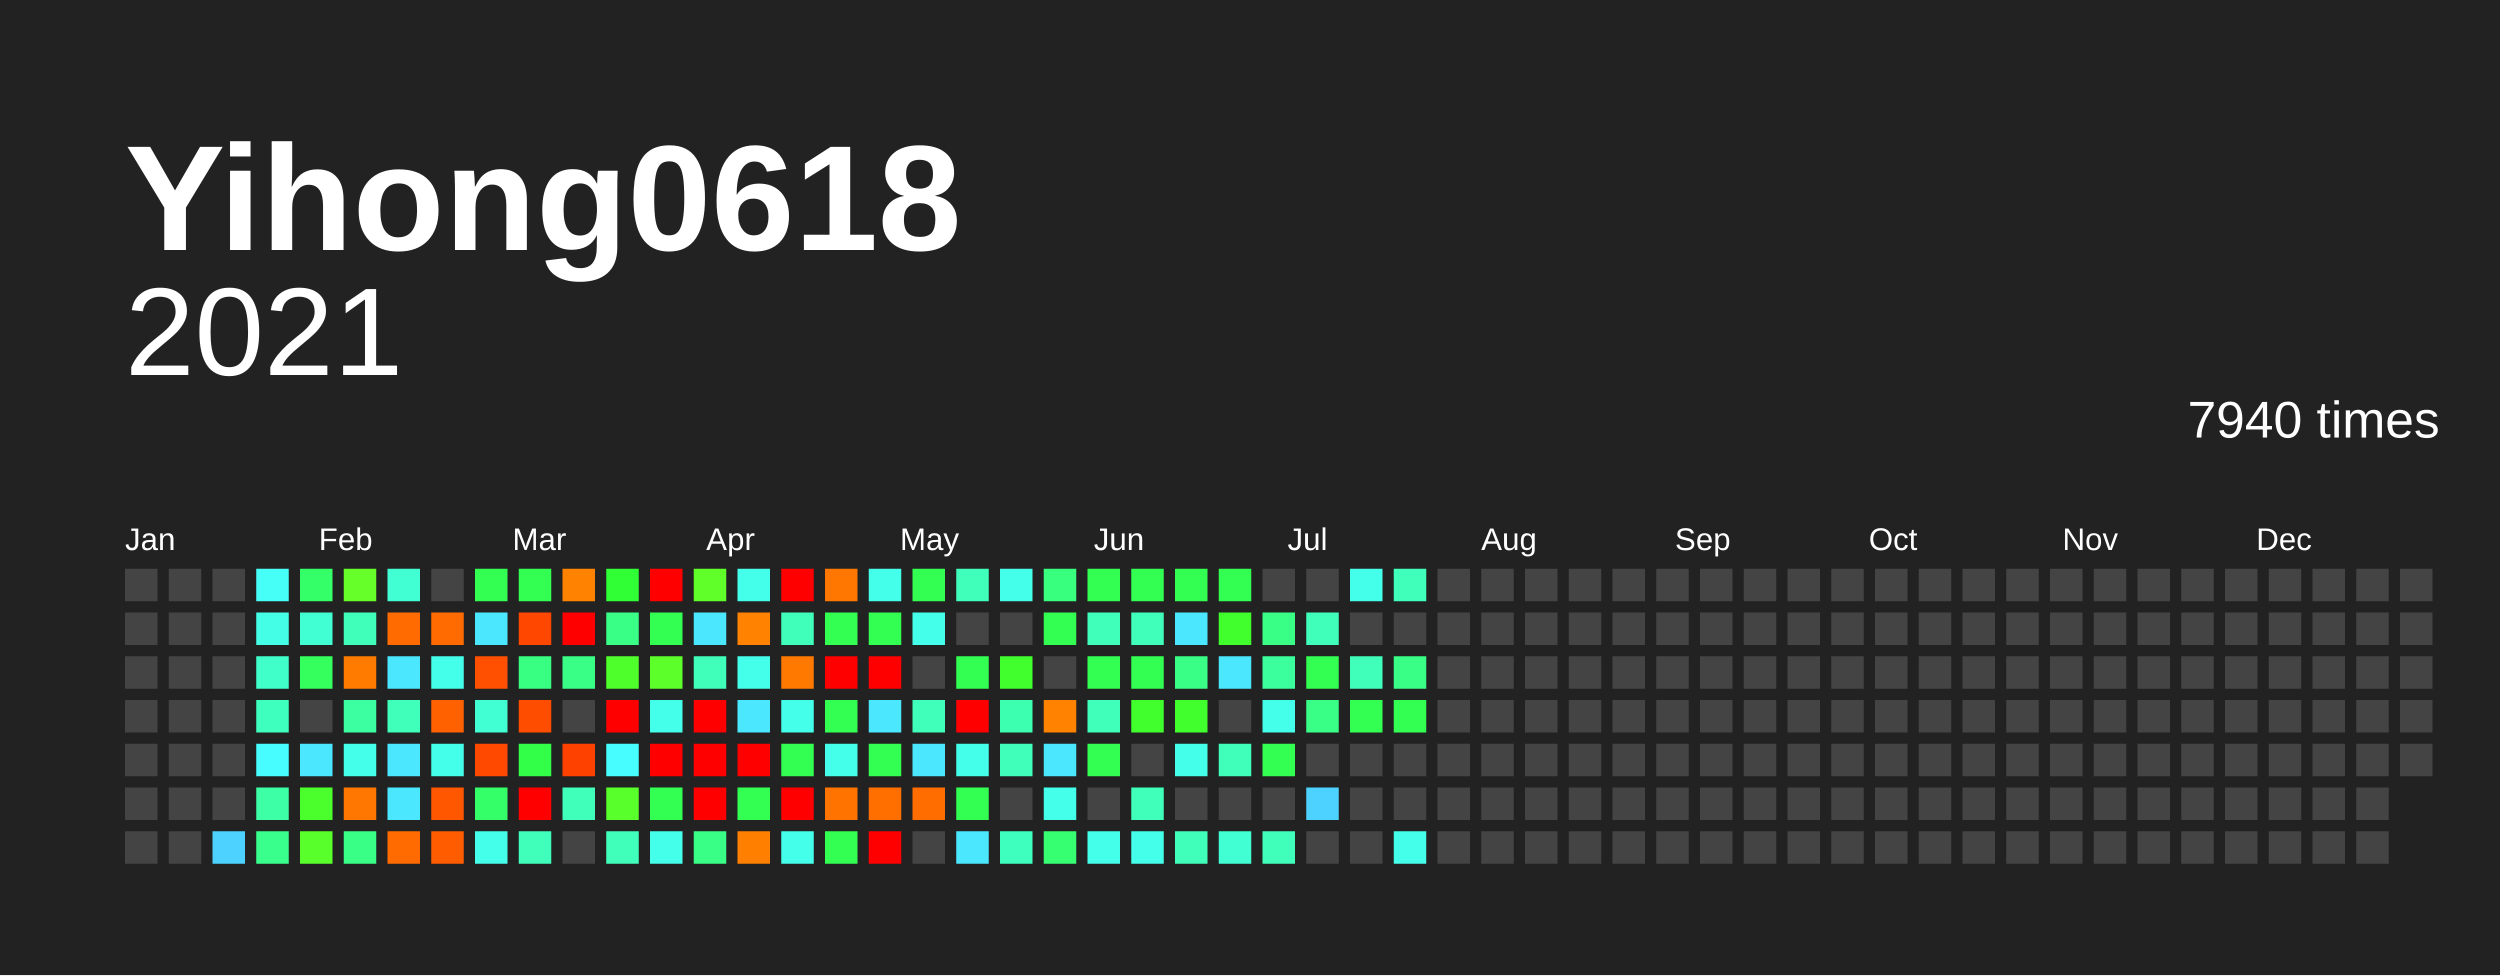
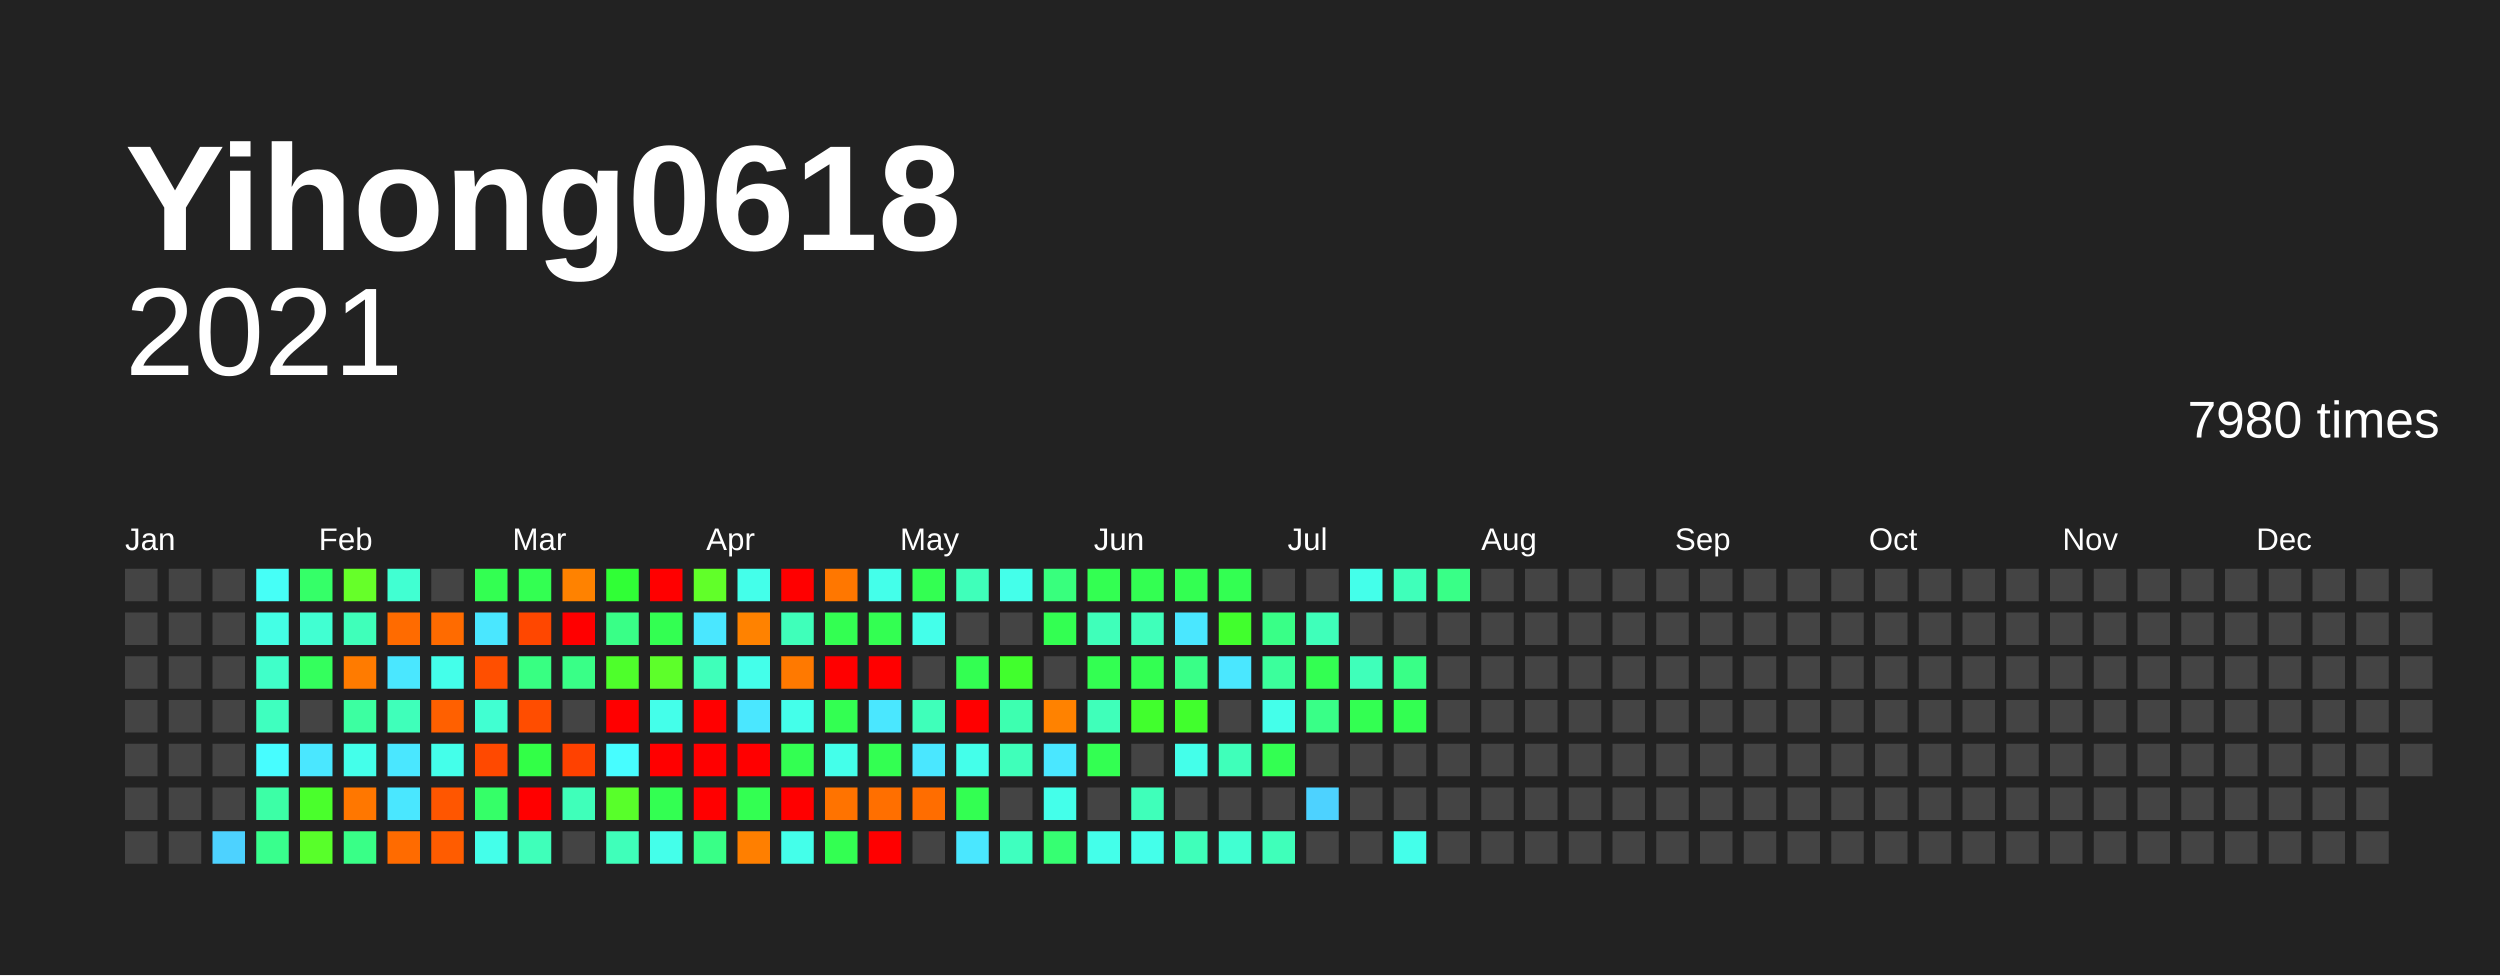
<svg xmlns="http://www.w3.org/2000/svg" baseProfile="full" height="78mm" version="1.1" viewBox="0,0,200,78" width="200mm">
  <defs />
  <rect fill="#222222" height="78" width="200" x="0" y="0" />
  <text fill="#FFFFFF" style="font-size:12px; font-family:Arial; font-weight:bold;" x="10" y="20">Yihong0618</text>
  <text alignment-baseline="hanging" fill="#FFFFFF" style="font-size:10.0px; font-family:Arial;" x="10" y="30">2021</text>
-   <text alignment-baseline="hanging" fill="#FFFFFF" style="font-size:4.125px; font-family:Arial;" x="175" y="35">7940 times</text>
+   <text alignment-baseline="hanging" fill="#FFFFFF" style="font-size:4.125px; font-family:Arial;" x="175" y="35">7980 times</text>
  <text fill="#FFFFFF" style="font-size:2.5px; font-family:Arial" x="10.0" y="44">Jan</text>
  <text fill="#FFFFFF" style="font-size:2.5px; font-family:Arial" x="25.5" y="44">Feb</text>
  <text fill="#FFFFFF" style="font-size:2.5px; font-family:Arial" x="41.0" y="44">Mar</text>
  <text fill="#FFFFFF" style="font-size:2.5px; font-family:Arial" x="56.5" y="44">Apr</text>
  <text fill="#FFFFFF" style="font-size:2.5px; font-family:Arial" x="72.0" y="44">May</text>
  <text fill="#FFFFFF" style="font-size:2.5px; font-family:Arial" x="87.5" y="44">Jun</text>
  <text fill="#FFFFFF" style="font-size:2.5px; font-family:Arial" x="103.0" y="44">Jul</text>
  <text fill="#FFFFFF" style="font-size:2.5px; font-family:Arial" x="118.5" y="44">Aug</text>
  <text fill="#FFFFFF" style="font-size:2.5px; font-family:Arial" x="134.0" y="44">Sep</text>
  <text fill="#FFFFFF" style="font-size:2.5px; font-family:Arial" x="149.5" y="44">Oct</text>
  <text fill="#FFFFFF" style="font-size:2.5px; font-family:Arial" x="165.0" y="44">Nov</text>
  <text fill="#FFFFFF" style="font-size:2.5px; font-family:Arial" x="180.5" y="44">Dec</text>
  <rect fill="#444444" height="2.6" width="2.6" x="10.0" y="45.5" />
  <rect fill="#444444" height="2.6" width="2.6" x="10.0" y="49.0" />
  <rect fill="#444444" height="2.6" width="2.6" x="10.0" y="52.5" />
  <rect fill="#444444" height="2.6" width="2.6" x="10.0" y="56.0" />
  <rect fill="#444444" height="2.6" width="2.6" x="10.0" y="59.5" />
  <rect fill="#444444" height="2.6" width="2.6" x="10.0" y="63.0" />
  <rect fill="#444444" height="2.6" width="2.6" x="10.0" y="66.5" />
  <rect fill="#444444" height="2.6" width="2.6" x="13.5" y="45.5" />
  <rect fill="#444444" height="2.6" width="2.6" x="13.5" y="49.0" />
  <rect fill="#444444" height="2.6" width="2.6" x="13.5" y="52.5" />
  <rect fill="#444444" height="2.6" width="2.6" x="13.5" y="56.0" />
  <rect fill="#444444" height="2.6" width="2.6" x="13.5" y="59.5" />
  <rect fill="#444444" height="2.6" width="2.6" x="13.5" y="63.0" />
  <rect fill="#444444" height="2.6" width="2.6" x="13.5" y="66.5" />
  <rect fill="#444444" height="2.6" width="2.6" x="17.0" y="45.5" />
  <rect fill="#444444" height="2.6" width="2.6" x="17.0" y="49.0" />
  <rect fill="#444444" height="2.6" width="2.6" x="17.0" y="52.5" />
  <rect fill="#444444" height="2.6" width="2.6" x="17.0" y="56.0" />
  <rect fill="#444444" height="2.6" width="2.6" x="17.0" y="59.5" />
  <rect fill="#444444" height="2.6" width="2.6" x="17.0" y="63.0" />
  <rect fill="#4dd2ff" height="2.6" width="2.6" x="17.0" y="66.5" />
  <rect fill="#46fff7" height="2.6" width="2.6" x="20.5" y="45.5" />
  <rect fill="#44ffe5" height="2.6" width="2.6" x="20.5" y="49.0" />
  <rect fill="#40ffc9" height="2.6" width="2.6" x="20.5" y="52.5" />
  <rect fill="#3fffbf" height="2.6" width="2.6" x="20.5" y="56.0" />
  <rect fill="#47fdff" height="2.6" width="2.6" x="20.5" y="59.5" />
  <rect fill="#3cffa6" height="2.6" width="2.6" x="20.5" y="63.0" />
  <rect fill="#39ff8d" height="2.6" width="2.6" x="20.5" y="66.5" />
  <rect fill="#35ff68" height="2.6" width="2.6" x="24.0" y="45.5" />
  <rect fill="#41ffd2" height="2.6" width="2.6" x="24.0" y="49.0" />
  <rect fill="#34ff5d" height="2.6" width="2.6" x="24.0" y="52.5" />
  <rect fill="#444444" height="2.6" width="2.6" x="24.0" y="56.0" />
  <rect fill="#4ae7ff" height="2.6" width="2.6" x="24.0" y="59.5" />
  <rect fill="#4aff2c" height="2.6" width="2.6" x="24.0" y="63.0" />
  <rect fill="#58ff2a" height="2.6" width="2.6" x="24.0" y="66.5" />
  <rect fill="#66ff29" height="2.6" width="2.6" x="27.5" y="45.5" />
  <rect fill="#3fffba" height="2.6" width="2.6" x="27.5" y="49.0" />
  <rect fill="#ff7b00" height="2.6" width="2.6" x="27.5" y="52.5" />
  <rect fill="#3cffa1" height="2.6" width="2.6" x="27.5" y="56.0" />
  <rect fill="#44ffea" height="2.6" width="2.6" x="27.5" y="59.5" />
  <rect fill="#ff7700" height="2.6" width="2.6" x="27.5" y="63.0" />
  <rect fill="#39ff87" height="2.6" width="2.6" x="27.5" y="66.5" />
  <rect fill="#41ffd2" height="2.6" width="2.6" x="31.0" y="45.5" />
  <rect fill="#ff6b00" height="2.6" width="2.6" x="31.0" y="49.0" />
  <rect fill="#4ae7ff" height="2.6" width="2.6" x="31.0" y="52.5" />
  <rect fill="#3fffba" height="2.6" width="2.6" x="31.0" y="56.0" />
  <rect fill="#4ae7ff" height="2.6" width="2.6" x="31.0" y="59.5" />
  <rect fill="#4ae7ff" height="2.6" width="2.6" x="31.0" y="63.0" />
  <rect fill="#ff6b00" height="2.6" width="2.6" x="31.0" y="66.5" />
  <rect fill="#444444" height="2.6" width="2.6" x="34.5" y="45.5" />
  <rect fill="#ff6b00" height="2.6" width="2.6" x="34.5" y="49.0" />
  <rect fill="#44ffea" height="2.6" width="2.6" x="34.5" y="52.5" />
  <rect fill="#ff6000" height="2.6" width="2.6" x="34.5" y="56.0" />
  <rect fill="#44ffea" height="2.6" width="2.6" x="34.5" y="59.5" />
  <rect fill="#ff5600" height="2.6" width="2.6" x="34.5" y="63.0" />
  <rect fill="#ff5c00" height="2.6" width="2.6" x="34.5" y="66.5" />
  <rect fill="#33ff52" height="2.6" width="2.6" x="38.0" y="45.5" />
  <rect fill="#4ae7ff" height="2.6" width="2.6" x="38.0" y="49.0" />
  <rect fill="#ff4f00" height="2.6" width="2.6" x="38.0" y="52.5" />
  <rect fill="#41ffd2" height="2.6" width="2.6" x="38.0" y="56.0" />
  <rect fill="#ff4900" height="2.6" width="2.6" x="38.0" y="59.5" />
  <rect fill="#35ff68" height="2.6" width="2.6" x="38.0" y="63.0" />
  <rect fill="#44ffea" height="2.6" width="2.6" x="38.0" y="66.5" />
  <rect fill="#33ff52" height="2.6" width="2.6" x="41.5" y="45.5" />
  <rect fill="#ff4700" height="2.6" width="2.6" x="41.5" y="49.0" />
  <rect fill="#38ff82" height="2.6" width="2.6" x="41.5" y="52.5" />
  <rect fill="#ff4d00" height="2.6" width="2.6" x="41.5" y="56.0" />
  <rect fill="#32ff47" height="2.6" width="2.6" x="41.5" y="59.5" />
  <rect fill="red" height="2.6" width="2.6" x="41.5" y="63.0" />
  <rect fill="#3fffba" height="2.6" width="2.6" x="41.5" y="66.5" />
  <rect fill="#ff8200" height="2.6" width="2.6" x="45.0" y="45.5" />
  <rect fill="red" height="2.6" width="2.6" x="45.0" y="49.0" />
  <rect fill="#39ff87" height="2.6" width="2.6" x="45.0" y="52.5" />
  <rect fill="#444444" height="2.6" width="2.6" x="45.0" y="56.0" />
  <rect fill="#ff4100" height="2.6" width="2.6" x="45.0" y="59.5" />
  <rect fill="#3fffba" height="2.6" width="2.6" x="45.0" y="63.0" />
  <rect fill="#444444" height="2.6" width="2.6" x="45.0" y="66.5" />
  <rect fill="#30ff36" height="2.6" width="2.6" x="48.5" y="45.5" />
  <rect fill="#39ff87" height="2.6" width="2.6" x="48.5" y="49.0" />
  <rect fill="#4eff2b" height="2.6" width="2.6" x="48.5" y="52.5" />
  <rect fill="red" height="2.6" width="2.6" x="48.5" y="56.0" />
  <rect fill="#47fdff" height="2.6" width="2.6" x="48.5" y="59.5" />
  <rect fill="#58ff2a" height="2.6" width="2.6" x="48.5" y="63.0" />
  <rect fill="#3fffba" height="2.6" width="2.6" x="48.5" y="66.5" />
  <rect fill="red" height="2.6" width="2.6" x="52.0" y="45.5" />
  <rect fill="#33ff52" height="2.6" width="2.6" x="52.0" y="49.0" />
  <rect fill="#5dff2a" height="2.6" width="2.6" x="52.0" y="52.5" />
  <rect fill="#44ffea" height="2.6" width="2.6" x="52.0" y="56.0" />
  <rect fill="red" height="2.6" width="2.6" x="52.0" y="59.5" />
  <rect fill="#33ff52" height="2.6" width="2.6" x="52.0" y="63.0" />
  <rect fill="#44ffea" height="2.6" width="2.6" x="52.0" y="66.5" />
  <rect fill="#61ff29" height="2.6" width="2.6" x="55.5" y="45.5" />
  <rect fill="#4ae7ff" height="2.6" width="2.6" x="55.5" y="49.0" />
  <rect fill="#3fffba" height="2.6" width="2.6" x="55.5" y="52.5" />
  <rect fill="red" height="2.6" width="2.6" x="55.5" y="56.0" />
  <rect fill="red" height="2.6" width="2.6" x="55.5" y="59.5" />
  <rect fill="red" height="2.6" width="2.6" x="55.5" y="63.0" />
  <rect fill="#39ff87" height="2.6" width="2.6" x="55.5" y="66.5" />
  <rect fill="#44ffea" height="2.6" width="2.6" x="59.0" y="45.5" />
  <rect fill="#ff8200" height="2.6" width="2.6" x="59.0" y="49.0" />
  <rect fill="#44ffea" height="2.6" width="2.6" x="59.0" y="52.5" />
  <rect fill="#4ae7ff" height="2.6" width="2.6" x="59.0" y="56.0" />
  <rect fill="red" height="2.6" width="2.6" x="59.0" y="59.5" />
  <rect fill="#33ff52" height="2.6" width="2.6" x="59.0" y="63.0" />
  <rect fill="#ff7f00" height="2.6" width="2.6" x="59.0" y="66.5" />
  <rect fill="red" height="2.6" width="2.6" x="62.5" y="45.5" />
  <rect fill="#3fffba" height="2.6" width="2.6" x="62.5" y="49.0" />
  <rect fill="#ff7900" height="2.6" width="2.6" x="62.5" y="52.5" />
  <rect fill="#44ffea" height="2.6" width="2.6" x="62.5" y="56.0" />
  <rect fill="#33ff52" height="2.6" width="2.6" x="62.5" y="59.5" />
  <rect fill="red" height="2.6" width="2.6" x="62.5" y="63.0" />
  <rect fill="#44ffea" height="2.6" width="2.6" x="62.5" y="66.5" />
  <rect fill="#ff7700" height="2.6" width="2.6" x="66.0" y="45.5" />
  <rect fill="#33ff52" height="2.6" width="2.6" x="66.0" y="49.0" />
  <rect fill="red" height="2.6" width="2.6" x="66.0" y="52.5" />
  <rect fill="#33ff52" height="2.6" width="2.6" x="66.0" y="56.0" />
  <rect fill="#44ffea" height="2.6" width="2.6" x="66.0" y="59.5" />
  <rect fill="#ff7300" height="2.6" width="2.6" x="66.0" y="63.0" />
  <rect fill="#33ff52" height="2.6" width="2.6" x="66.0" y="66.5" />
  <rect fill="#44ffea" height="2.6" width="2.6" x="69.5" y="45.5" />
  <rect fill="#33ff52" height="2.6" width="2.6" x="69.5" y="49.0" />
  <rect fill="red" height="2.6" width="2.6" x="69.5" y="52.5" />
  <rect fill="#4ae7ff" height="2.6" width="2.6" x="69.5" y="56.0" />
  <rect fill="#33ff52" height="2.6" width="2.6" x="69.5" y="59.5" />
  <rect fill="#ff6f00" height="2.6" width="2.6" x="69.5" y="63.0" />
  <rect fill="red" height="2.6" width="2.6" x="69.5" y="66.5" />
  <rect fill="#33ff52" height="2.6" width="2.6" x="73.0" y="45.5" />
  <rect fill="#44ffea" height="2.6" width="2.6" x="73.0" y="49.0" />
  <rect fill="#444444" height="2.6" width="2.6" x="73.0" y="52.5" />
  <rect fill="#3fffba" height="2.6" width="2.6" x="73.0" y="56.0" />
  <rect fill="#4ae7ff" height="2.6" width="2.6" x="73.0" y="59.5" />
  <rect fill="#ff6d00" height="2.6" width="2.6" x="73.0" y="63.0" />
  <rect fill="#444444" height="2.6" width="2.6" x="73.0" y="66.5" />
  <rect fill="#3fffba" height="2.6" width="2.6" x="76.5" y="45.5" />
  <rect fill="#444444" height="2.6" width="2.6" x="76.5" y="49.0" />
  <rect fill="#33ff52" height="2.6" width="2.6" x="76.5" y="52.5" />
  <rect fill="red" height="2.6" width="2.6" x="76.5" y="56.0" />
  <rect fill="#44ffea" height="2.6" width="2.6" x="76.5" y="59.5" />
  <rect fill="#33ff52" height="2.6" width="2.6" x="76.5" y="63.0" />
  <rect fill="#4ae7ff" height="2.6" width="2.6" x="76.5" y="66.5" />
  <rect fill="#44ffea" height="2.6" width="2.6" x="80.0" y="45.5" />
  <rect fill="#444444" height="2.6" width="2.6" x="80.0" y="49.0" />
  <rect fill="#41ff2d" height="2.6" width="2.6" x="80.0" y="52.5" />
  <rect fill="#3dffb0" height="2.6" width="2.6" x="80.0" y="56.0" />
  <rect fill="#3fffba" height="2.6" width="2.6" x="80.0" y="59.5" />
  <rect fill="#444444" height="2.6" width="2.6" x="80.0" y="63.0" />
  <rect fill="#3fffbf" height="2.6" width="2.6" x="80.0" y="66.5" />
  <rect fill="#38ff7d" height="2.6" width="2.6" x="83.5" y="45.5" />
  <rect fill="#33ff52" height="2.6" width="2.6" x="83.5" y="49.0" />
  <rect fill="#444444" height="2.6" width="2.6" x="83.5" y="52.5" />
  <rect fill="#ff8200" height="2.6" width="2.6" x="83.5" y="56.0" />
  <rect fill="#4ae7ff" height="2.6" width="2.6" x="83.5" y="59.5" />
  <rect fill="#44ffea" height="2.6" width="2.6" x="83.5" y="63.0" />
  <rect fill="#36ff72" height="2.6" width="2.6" x="83.5" y="66.5" />
  <rect fill="#33ff52" height="2.6" width="2.6" x="87.0" y="45.5" />
  <rect fill="#3fffba" height="2.6" width="2.6" x="87.0" y="49.0" />
  <rect fill="#33ff52" height="2.6" width="2.6" x="87.0" y="52.5" />
  <rect fill="#3fffba" height="2.6" width="2.6" x="87.0" y="56.0" />
  <rect fill="#33ff52" height="2.6" width="2.6" x="87.0" y="59.5" />
  <rect fill="#444444" height="2.6" width="2.6" x="87.0" y="63.0" />
  <rect fill="#44ffea" height="2.6" width="2.6" x="87.0" y="66.5" />
  <rect fill="#33ff52" height="2.6" width="2.6" x="90.5" y="45.5" />
  <rect fill="#3fffba" height="2.6" width="2.6" x="90.5" y="49.0" />
  <rect fill="#33ff52" height="2.6" width="2.6" x="90.5" y="52.5" />
  <rect fill="#41ff2d" height="2.6" width="2.6" x="90.5" y="56.0" />
  <rect fill="#444444" height="2.6" width="2.6" x="90.5" y="59.5" />
  <rect fill="#3fffba" height="2.6" width="2.6" x="90.5" y="63.0" />
  <rect fill="#44ffea" height="2.6" width="2.6" x="90.5" y="66.5" />
  <rect fill="#33ff52" height="2.6" width="2.6" x="94.0" y="45.5" />
  <rect fill="#4ae7ff" height="2.6" width="2.6" x="94.0" y="49.0" />
  <rect fill="#39ff87" height="2.6" width="2.6" x="94.0" y="52.5" />
  <rect fill="#41ff2d" height="2.6" width="2.6" x="94.0" y="56.0" />
  <rect fill="#44ffea" height="2.6" width="2.6" x="94.0" y="59.5" />
  <rect fill="#444444" height="2.6" width="2.6" x="94.0" y="63.0" />
  <rect fill="#3fffba" height="2.6" width="2.6" x="94.0" y="66.5" />
  <rect fill="#33ff52" height="2.6" width="2.6" x="97.5" y="45.5" />
  <rect fill="#41ff2d" height="2.6" width="2.6" x="97.5" y="49.0" />
  <rect fill="#4ae7ff" height="2.6" width="2.6" x="97.5" y="52.5" />
  <rect fill="#444444" height="2.6" width="2.6" x="97.5" y="56.0" />
  <rect fill="#3fffba" height="2.6" width="2.6" x="97.5" y="59.5" />
  <rect fill="#444444" height="2.6" width="2.6" x="97.5" y="63.0" />
  <rect fill="#41ffd2" height="2.6" width="2.6" x="97.5" y="66.5" />
  <rect fill="#444444" height="2.6" width="2.6" x="101.0" y="45.5" />
  <rect fill="#39ff87" height="2.6" width="2.6" x="101.0" y="49.0" />
  <rect fill="#3bff9c" height="2.6" width="2.6" x="101.0" y="52.5" />
  <rect fill="#44ffea" height="2.6" width="2.6" x="101.0" y="56.0" />
  <rect fill="#33ff52" height="2.6" width="2.6" x="101.0" y="59.5" />
  <rect fill="#444444" height="2.6" width="2.6" x="101.0" y="63.0" />
  <rect fill="#3fffba" height="2.6" width="2.6" x="101.0" y="66.5" />
  <rect fill="#444444" height="2.6" width="2.6" x="104.5" y="45.5" />
  <rect fill="#3fffba" height="2.6" width="2.6" x="104.5" y="49.0" />
  <rect fill="#33ff52" height="2.6" width="2.6" x="104.5" y="52.5" />
  <rect fill="#39ff87" height="2.6" width="2.6" x="104.5" y="56.0" />
  <rect fill="#444444" height="2.6" width="2.6" x="104.5" y="59.5" />
  <rect fill="#4dd2ff" height="2.6" width="2.6" x="104.5" y="63.0" />
  <rect fill="#444444" height="2.6" width="2.6" x="104.5" y="66.5" />
  <rect fill="#44ffea" height="2.6" width="2.6" x="108.0" y="45.5" />
  <rect fill="#444444" height="2.6" width="2.6" x="108.0" y="49.0" />
  <rect fill="#3fffba" height="2.6" width="2.6" x="108.0" y="52.5" />
  <rect fill="#33ff52" height="2.6" width="2.6" x="108.0" y="56.0" />
  <rect fill="#444444" height="2.6" width="2.6" x="108.0" y="59.5" />
  <rect fill="#444444" height="2.6" width="2.6" x="108.0" y="63.0" />
  <rect fill="#444444" height="2.6" width="2.6" x="108.0" y="66.5" />
  <rect fill="#3fffba" height="2.6" width="2.6" x="111.5" y="45.5" />
  <rect fill="#444444" height="2.6" width="2.6" x="111.5" y="49.0" />
  <rect fill="#39ff87" height="2.6" width="2.6" x="111.5" y="52.5" />
  <rect fill="#33ff52" height="2.6" width="2.6" x="111.5" y="56.0" />
  <rect fill="#444444" height="2.6" width="2.6" x="111.5" y="59.5" />
  <rect fill="#444444" height="2.6" width="2.6" x="111.5" y="63.0" />
  <rect fill="#44ffea" height="2.6" width="2.6" x="111.5" y="66.5" />
-   <rect fill="#444444" height="2.6" width="2.6" x="115.0" y="45.5" />
+   <rect fill="#39ff87" height="2.6" width="2.6" x="115.0" y="45.5" />
  <rect fill="#444444" height="2.6" width="2.6" x="115.0" y="49.0" />
  <rect fill="#444444" height="2.6" width="2.6" x="115.0" y="52.5" />
  <rect fill="#444444" height="2.6" width="2.6" x="115.0" y="56.0" />
  <rect fill="#444444" height="2.6" width="2.6" x="115.0" y="59.5" />
  <rect fill="#444444" height="2.6" width="2.6" x="115.0" y="63.0" />
  <rect fill="#444444" height="2.6" width="2.6" x="115.0" y="66.5" />
  <rect fill="#444444" height="2.6" width="2.6" x="118.5" y="45.5" />
  <rect fill="#444444" height="2.6" width="2.6" x="118.5" y="49.0" />
  <rect fill="#444444" height="2.6" width="2.6" x="118.5" y="52.5" />
  <rect fill="#444444" height="2.6" width="2.6" x="118.5" y="56.0" />
  <rect fill="#444444" height="2.6" width="2.6" x="118.5" y="59.5" />
  <rect fill="#444444" height="2.6" width="2.6" x="118.5" y="63.0" />
  <rect fill="#444444" height="2.6" width="2.6" x="118.5" y="66.5" />
  <rect fill="#444444" height="2.6" width="2.6" x="122.0" y="45.5" />
  <rect fill="#444444" height="2.6" width="2.6" x="122.0" y="49.0" />
  <rect fill="#444444" height="2.6" width="2.6" x="122.0" y="52.5" />
  <rect fill="#444444" height="2.6" width="2.6" x="122.0" y="56.0" />
  <rect fill="#444444" height="2.6" width="2.6" x="122.0" y="59.5" />
  <rect fill="#444444" height="2.6" width="2.6" x="122.0" y="63.0" />
  <rect fill="#444444" height="2.6" width="2.6" x="122.0" y="66.5" />
  <rect fill="#444444" height="2.6" width="2.6" x="125.5" y="45.5" />
  <rect fill="#444444" height="2.6" width="2.6" x="125.5" y="49.0" />
  <rect fill="#444444" height="2.6" width="2.6" x="125.5" y="52.5" />
  <rect fill="#444444" height="2.6" width="2.6" x="125.5" y="56.0" />
  <rect fill="#444444" height="2.6" width="2.6" x="125.5" y="59.5" />
  <rect fill="#444444" height="2.6" width="2.6" x="125.5" y="63.0" />
  <rect fill="#444444" height="2.6" width="2.6" x="125.5" y="66.5" />
  <rect fill="#444444" height="2.6" width="2.6" x="129.0" y="45.5" />
  <rect fill="#444444" height="2.6" width="2.6" x="129.0" y="49.0" />
  <rect fill="#444444" height="2.6" width="2.6" x="129.0" y="52.5" />
  <rect fill="#444444" height="2.6" width="2.6" x="129.0" y="56.0" />
  <rect fill="#444444" height="2.6" width="2.6" x="129.0" y="59.5" />
  <rect fill="#444444" height="2.6" width="2.6" x="129.0" y="63.0" />
  <rect fill="#444444" height="2.6" width="2.6" x="129.0" y="66.5" />
  <rect fill="#444444" height="2.6" width="2.6" x="132.5" y="45.5" />
  <rect fill="#444444" height="2.6" width="2.6" x="132.5" y="49.0" />
  <rect fill="#444444" height="2.6" width="2.6" x="132.5" y="52.5" />
  <rect fill="#444444" height="2.6" width="2.6" x="132.5" y="56.0" />
  <rect fill="#444444" height="2.6" width="2.6" x="132.5" y="59.5" />
  <rect fill="#444444" height="2.6" width="2.6" x="132.5" y="63.0" />
  <rect fill="#444444" height="2.6" width="2.6" x="132.5" y="66.5" />
  <rect fill="#444444" height="2.6" width="2.6" x="136.0" y="45.5" />
  <rect fill="#444444" height="2.6" width="2.6" x="136.0" y="49.0" />
  <rect fill="#444444" height="2.6" width="2.6" x="136.0" y="52.5" />
  <rect fill="#444444" height="2.6" width="2.6" x="136.0" y="56.0" />
  <rect fill="#444444" height="2.6" width="2.6" x="136.0" y="59.5" />
  <rect fill="#444444" height="2.6" width="2.6" x="136.0" y="63.0" />
  <rect fill="#444444" height="2.6" width="2.6" x="136.0" y="66.5" />
  <rect fill="#444444" height="2.6" width="2.6" x="139.5" y="45.5" />
  <rect fill="#444444" height="2.6" width="2.6" x="139.5" y="49.0" />
  <rect fill="#444444" height="2.6" width="2.6" x="139.5" y="52.5" />
  <rect fill="#444444" height="2.6" width="2.6" x="139.5" y="56.0" />
  <rect fill="#444444" height="2.6" width="2.6" x="139.5" y="59.5" />
  <rect fill="#444444" height="2.6" width="2.6" x="139.5" y="63.0" />
  <rect fill="#444444" height="2.6" width="2.6" x="139.5" y="66.5" />
  <rect fill="#444444" height="2.6" width="2.6" x="143.0" y="45.5" />
  <rect fill="#444444" height="2.6" width="2.6" x="143.0" y="49.0" />
  <rect fill="#444444" height="2.6" width="2.6" x="143.0" y="52.5" />
  <rect fill="#444444" height="2.6" width="2.6" x="143.0" y="56.0" />
  <rect fill="#444444" height="2.6" width="2.6" x="143.0" y="59.5" />
  <rect fill="#444444" height="2.6" width="2.6" x="143.0" y="63.0" />
  <rect fill="#444444" height="2.6" width="2.6" x="143.0" y="66.5" />
  <rect fill="#444444" height="2.6" width="2.6" x="146.5" y="45.5" />
  <rect fill="#444444" height="2.6" width="2.6" x="146.5" y="49.0" />
  <rect fill="#444444" height="2.6" width="2.6" x="146.5" y="52.5" />
  <rect fill="#444444" height="2.6" width="2.6" x="146.5" y="56.0" />
  <rect fill="#444444" height="2.6" width="2.6" x="146.5" y="59.5" />
  <rect fill="#444444" height="2.6" width="2.6" x="146.5" y="63.0" />
  <rect fill="#444444" height="2.6" width="2.6" x="146.5" y="66.5" />
  <rect fill="#444444" height="2.6" width="2.6" x="150.0" y="45.5" />
  <rect fill="#444444" height="2.6" width="2.6" x="150.0" y="49.0" />
  <rect fill="#444444" height="2.6" width="2.6" x="150.0" y="52.5" />
  <rect fill="#444444" height="2.6" width="2.6" x="150.0" y="56.0" />
  <rect fill="#444444" height="2.6" width="2.6" x="150.0" y="59.5" />
  <rect fill="#444444" height="2.6" width="2.6" x="150.0" y="63.0" />
  <rect fill="#444444" height="2.6" width="2.6" x="150.0" y="66.5" />
  <rect fill="#444444" height="2.6" width="2.6" x="153.5" y="45.5" />
  <rect fill="#444444" height="2.6" width="2.6" x="153.5" y="49.0" />
  <rect fill="#444444" height="2.6" width="2.6" x="153.5" y="52.5" />
  <rect fill="#444444" height="2.6" width="2.6" x="153.5" y="56.0" />
  <rect fill="#444444" height="2.6" width="2.6" x="153.5" y="59.5" />
  <rect fill="#444444" height="2.6" width="2.6" x="153.5" y="63.0" />
  <rect fill="#444444" height="2.6" width="2.6" x="153.5" y="66.5" />
  <rect fill="#444444" height="2.6" width="2.6" x="157.0" y="45.5" />
  <rect fill="#444444" height="2.6" width="2.6" x="157.0" y="49.0" />
  <rect fill="#444444" height="2.6" width="2.6" x="157.0" y="52.5" />
  <rect fill="#444444" height="2.6" width="2.6" x="157.0" y="56.0" />
  <rect fill="#444444" height="2.6" width="2.6" x="157.0" y="59.5" />
  <rect fill="#444444" height="2.6" width="2.6" x="157.0" y="63.0" />
  <rect fill="#444444" height="2.6" width="2.6" x="157.0" y="66.5" />
  <rect fill="#444444" height="2.6" width="2.6" x="160.5" y="45.5" />
  <rect fill="#444444" height="2.6" width="2.6" x="160.5" y="49.0" />
  <rect fill="#444444" height="2.6" width="2.6" x="160.5" y="52.5" />
  <rect fill="#444444" height="2.6" width="2.6" x="160.5" y="56.0" />
  <rect fill="#444444" height="2.6" width="2.6" x="160.5" y="59.5" />
  <rect fill="#444444" height="2.6" width="2.6" x="160.5" y="63.0" />
  <rect fill="#444444" height="2.6" width="2.6" x="160.5" y="66.5" />
  <rect fill="#444444" height="2.6" width="2.6" x="164.0" y="45.5" />
  <rect fill="#444444" height="2.6" width="2.6" x="164.0" y="49.0" />
  <rect fill="#444444" height="2.6" width="2.6" x="164.0" y="52.5" />
  <rect fill="#444444" height="2.6" width="2.6" x="164.0" y="56.0" />
  <rect fill="#444444" height="2.6" width="2.6" x="164.0" y="59.5" />
  <rect fill="#444444" height="2.6" width="2.6" x="164.0" y="63.0" />
  <rect fill="#444444" height="2.6" width="2.6" x="164.0" y="66.5" />
  <rect fill="#444444" height="2.6" width="2.6" x="167.5" y="45.5" />
  <rect fill="#444444" height="2.6" width="2.6" x="167.5" y="49.0" />
  <rect fill="#444444" height="2.6" width="2.6" x="167.5" y="52.5" />
  <rect fill="#444444" height="2.6" width="2.6" x="167.5" y="56.0" />
  <rect fill="#444444" height="2.6" width="2.6" x="167.5" y="59.5" />
  <rect fill="#444444" height="2.6" width="2.6" x="167.5" y="63.0" />
  <rect fill="#444444" height="2.6" width="2.6" x="167.5" y="66.5" />
  <rect fill="#444444" height="2.6" width="2.6" x="171.0" y="45.5" />
  <rect fill="#444444" height="2.6" width="2.6" x="171.0" y="49.0" />
  <rect fill="#444444" height="2.6" width="2.6" x="171.0" y="52.5" />
  <rect fill="#444444" height="2.6" width="2.6" x="171.0" y="56.0" />
  <rect fill="#444444" height="2.6" width="2.6" x="171.0" y="59.5" />
  <rect fill="#444444" height="2.6" width="2.6" x="171.0" y="63.0" />
  <rect fill="#444444" height="2.6" width="2.6" x="171.0" y="66.5" />
  <rect fill="#444444" height="2.6" width="2.6" x="174.5" y="45.5" />
  <rect fill="#444444" height="2.6" width="2.6" x="174.5" y="49.0" />
  <rect fill="#444444" height="2.6" width="2.6" x="174.5" y="52.5" />
  <rect fill="#444444" height="2.6" width="2.6" x="174.5" y="56.0" />
  <rect fill="#444444" height="2.6" width="2.6" x="174.5" y="59.5" />
  <rect fill="#444444" height="2.6" width="2.6" x="174.5" y="63.0" />
  <rect fill="#444444" height="2.6" width="2.6" x="174.5" y="66.5" />
  <rect fill="#444444" height="2.6" width="2.6" x="178.0" y="45.5" />
  <rect fill="#444444" height="2.6" width="2.6" x="178.0" y="49.0" />
  <rect fill="#444444" height="2.6" width="2.6" x="178.0" y="52.5" />
  <rect fill="#444444" height="2.6" width="2.6" x="178.0" y="56.0" />
  <rect fill="#444444" height="2.6" width="2.6" x="178.0" y="59.5" />
  <rect fill="#444444" height="2.6" width="2.6" x="178.0" y="63.0" />
  <rect fill="#444444" height="2.6" width="2.6" x="178.0" y="66.5" />
  <rect fill="#444444" height="2.6" width="2.6" x="181.5" y="45.5" />
  <rect fill="#444444" height="2.6" width="2.6" x="181.5" y="49.0" />
  <rect fill="#444444" height="2.6" width="2.6" x="181.5" y="52.5" />
  <rect fill="#444444" height="2.6" width="2.6" x="181.5" y="56.0" />
  <rect fill="#444444" height="2.6" width="2.6" x="181.5" y="59.5" />
  <rect fill="#444444" height="2.6" width="2.6" x="181.5" y="63.0" />
  <rect fill="#444444" height="2.6" width="2.6" x="181.5" y="66.5" />
  <rect fill="#444444" height="2.6" width="2.6" x="185.0" y="45.5" />
  <rect fill="#444444" height="2.6" width="2.6" x="185.0" y="49.0" />
  <rect fill="#444444" height="2.6" width="2.6" x="185.0" y="52.5" />
  <rect fill="#444444" height="2.6" width="2.6" x="185.0" y="56.0" />
  <rect fill="#444444" height="2.6" width="2.6" x="185.0" y="59.5" />
  <rect fill="#444444" height="2.6" width="2.6" x="185.0" y="63.0" />
  <rect fill="#444444" height="2.6" width="2.6" x="185.0" y="66.5" />
  <rect fill="#444444" height="2.6" width="2.6" x="188.5" y="45.5" />
  <rect fill="#444444" height="2.6" width="2.6" x="188.5" y="49.0" />
  <rect fill="#444444" height="2.6" width="2.6" x="188.5" y="52.5" />
  <rect fill="#444444" height="2.6" width="2.6" x="188.5" y="56.0" />
  <rect fill="#444444" height="2.6" width="2.6" x="188.5" y="59.5" />
  <rect fill="#444444" height="2.6" width="2.6" x="188.5" y="63.0" />
  <rect fill="#444444" height="2.6" width="2.6" x="188.5" y="66.5" />
  <rect fill="#444444" height="2.6" width="2.6" x="192.0" y="45.5" />
  <rect fill="#444444" height="2.6" width="2.6" x="192.0" y="49.0" />
  <rect fill="#444444" height="2.6" width="2.6" x="192.0" y="52.5" />
  <rect fill="#444444" height="2.6" width="2.6" x="192.0" y="56.0" />
  <rect fill="#444444" height="2.6" width="2.6" x="192.0" y="59.5" />
</svg>
